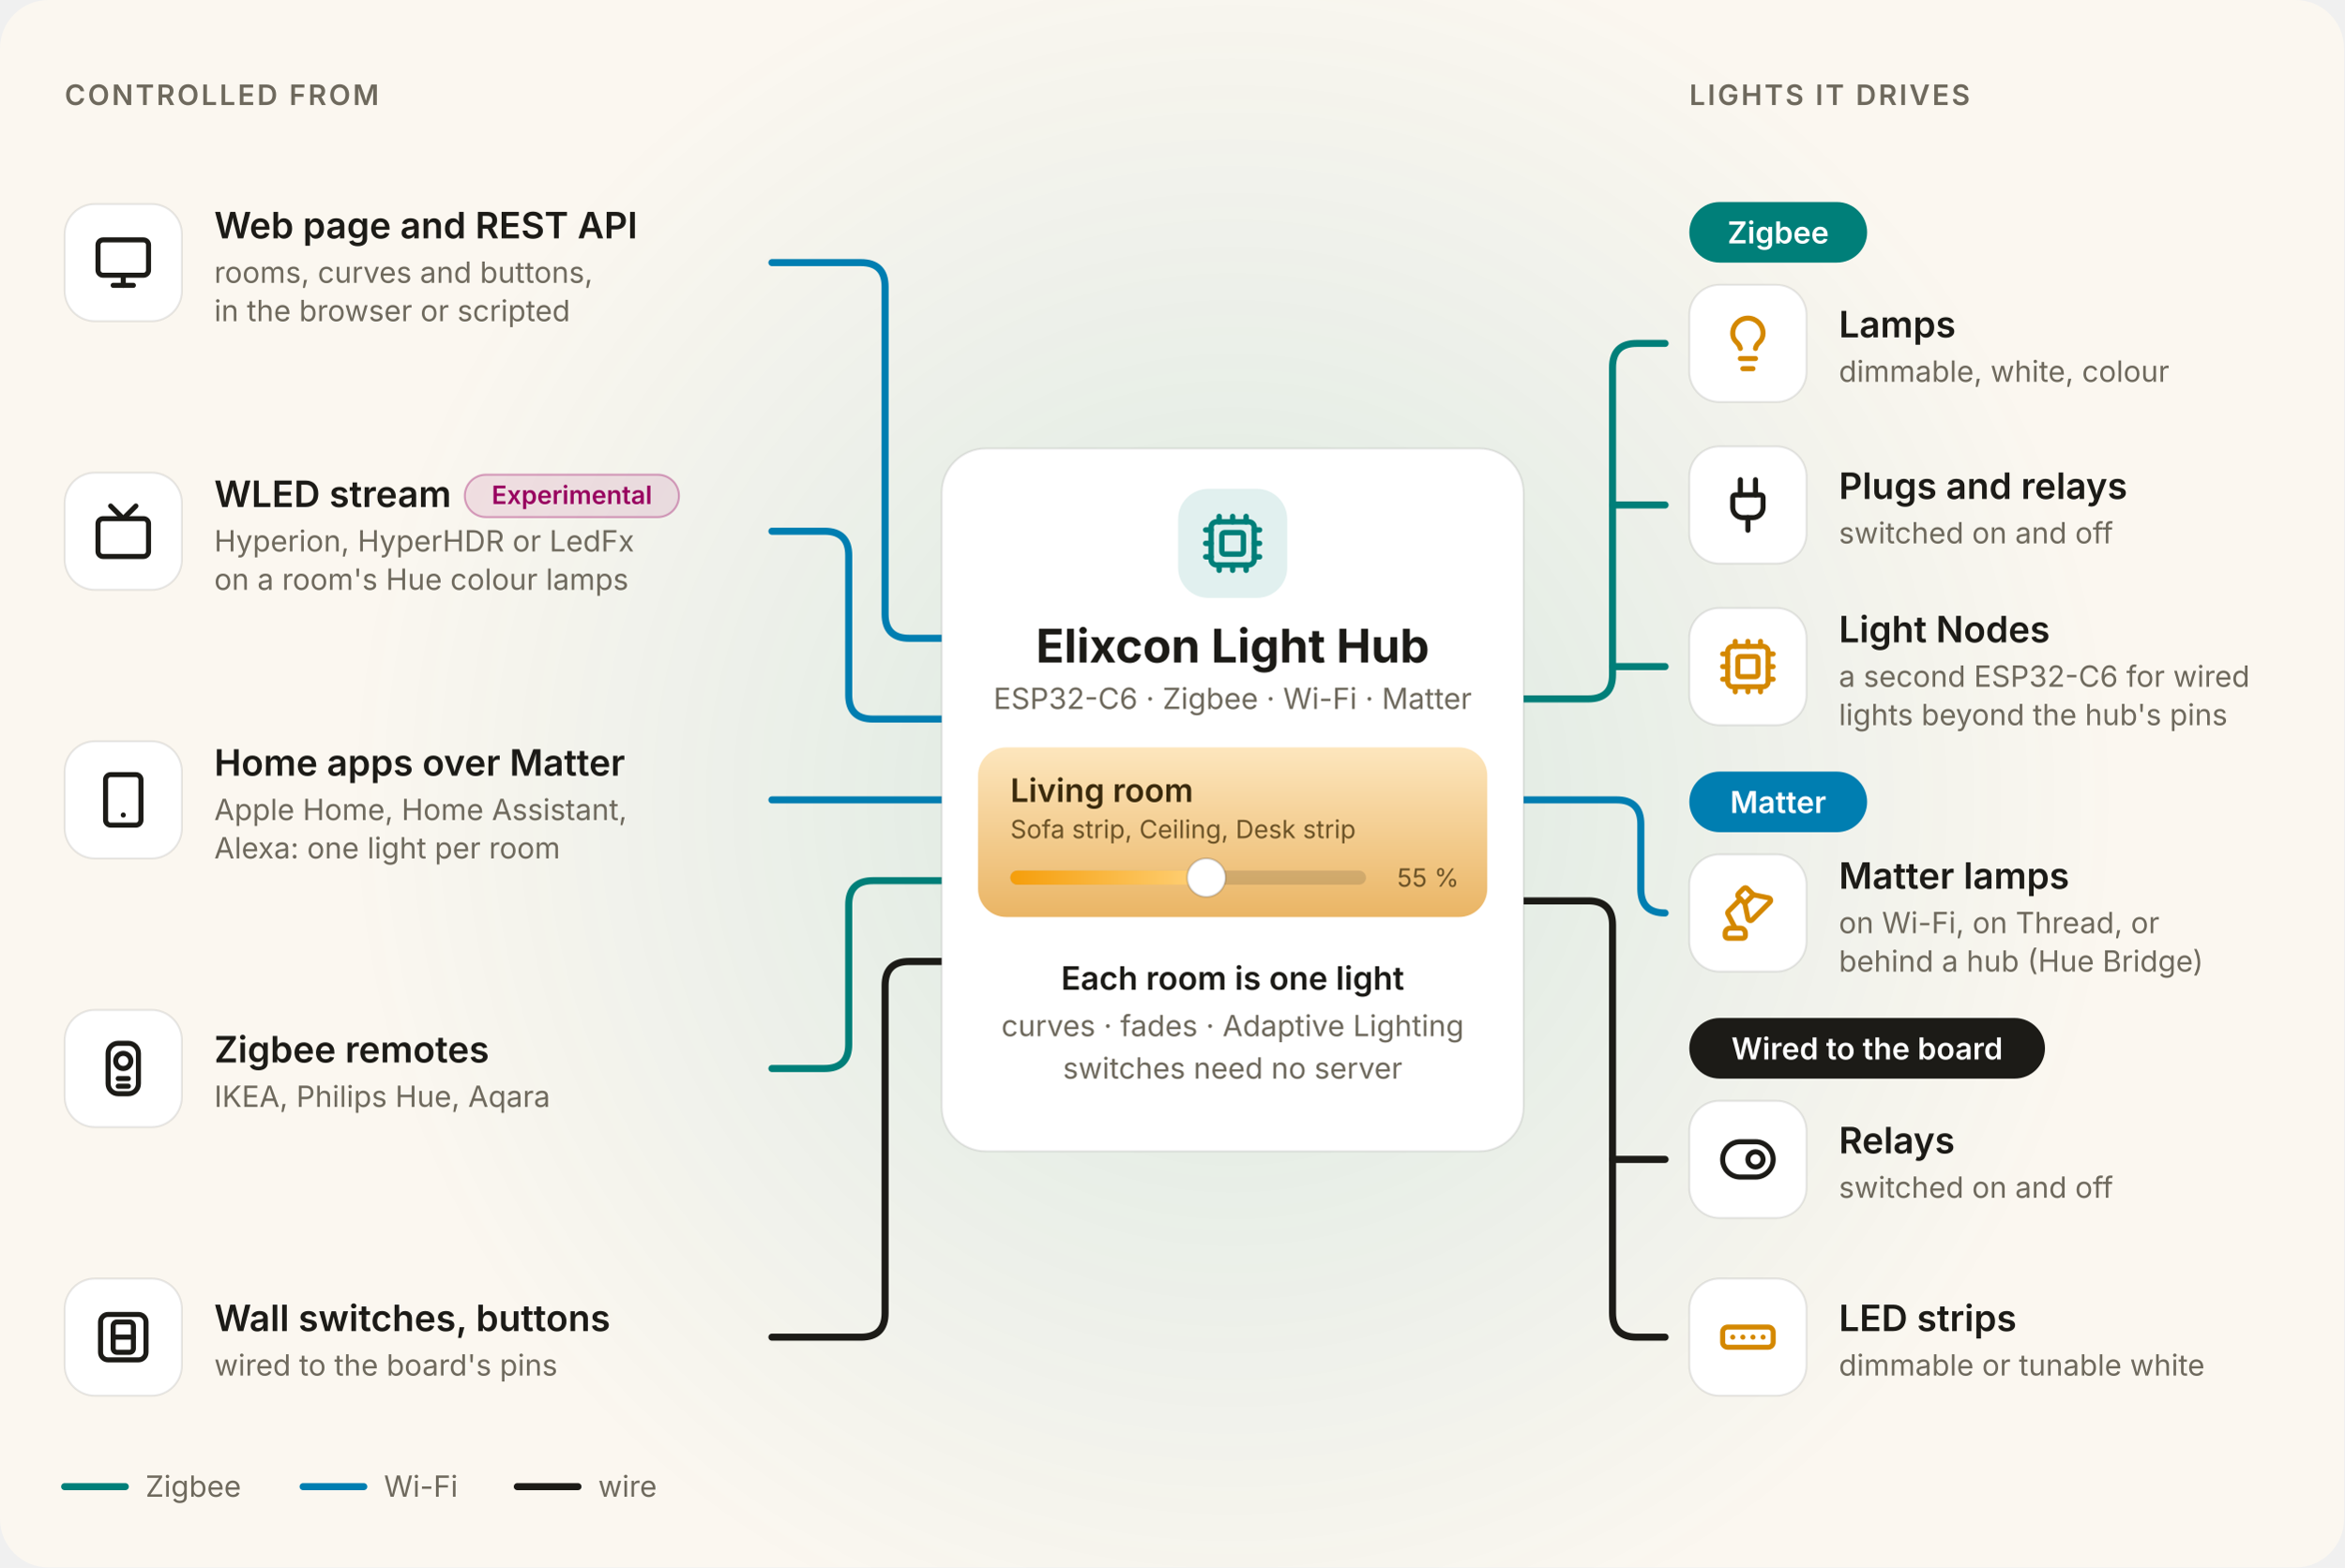
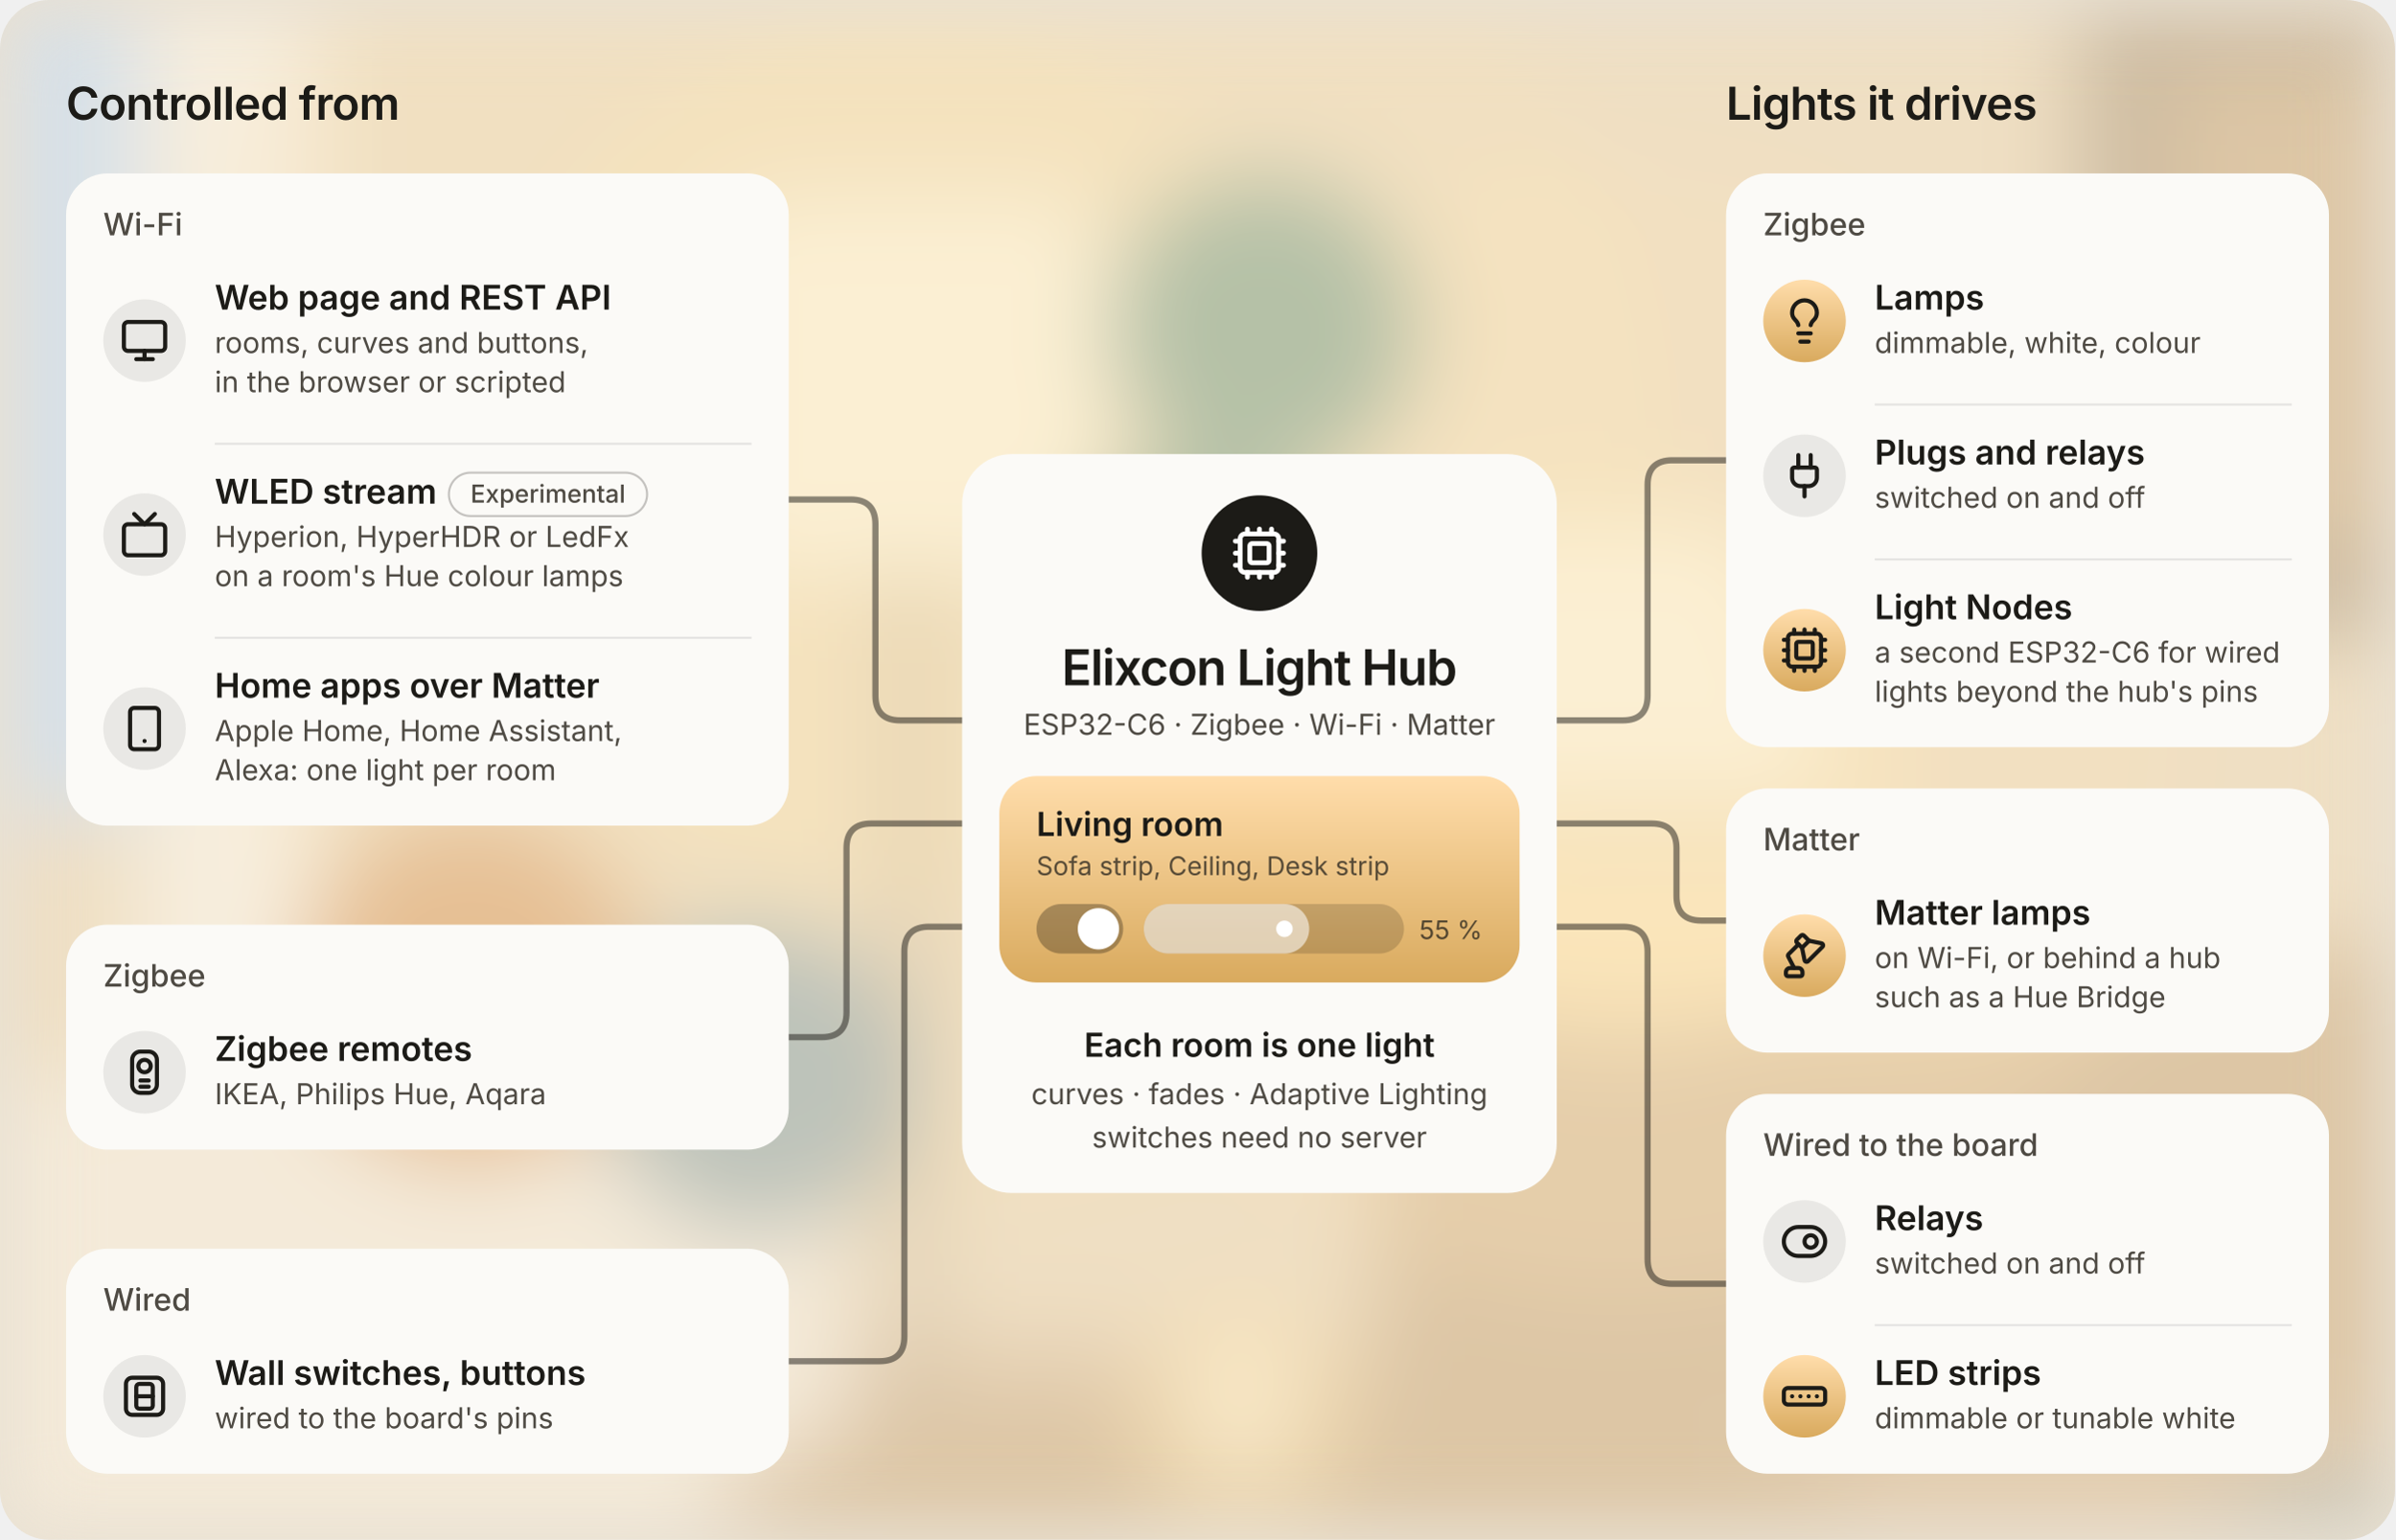
- <svg xmlns="http://www.w3.org/2000/svg" viewBox="0 0 1160 776" width="1160" height="776" role="img" aria-labelledby="t d">
+ <svg xmlns="http://www.w3.org/2000/svg" viewBox="0 0 1160 746" width="1160" height="746" role="img" aria-labelledby="t d">
  <style>
svg { font-family: -apple-system, BlinkMacSystemFont, Inter, "Segoe UI", Roboto, sans-serif; }
- .bg { fill: #fbf7f0; }
- .glow { stop-color: #007f79; }
- .hub, .tile { fill: #ffffff; stroke: rgb(28 27 23 / .10); }
+ .bg { fill: #e9e1d3; }
+ .wall { fill: #e9d3ab; } .sky { fill: #bcd6ee; } .linen { fill: #f8eedc; } .frame { fill: #a8906c; }
+ .wood { fill: #c9a674; } .shade { fill: #fff0c8; } .glow { fill: #ffdf9a; } .leaf { fill: #7f9c79; }
+ .sofa { fill: #f3e8d4; } .seat { fill: #8ea19b; } .ochre { fill: #d99a56; } .floor { fill: #d4b48a; }
+ .veil { fill: rgb(246 238 224 / .45); }
+ .card { fill: #fbfaf7; }
+ .well { fill: rgb(28 27 23 / .08); }
+ .lit { fill: url(#lamp); }
.ic { fill: none; stroke: #1c1b17; stroke-width: 2; stroke-linecap: round; stroke-linejoin: round; }
- .ic.lit { stroke: #d48800; }
- .ic.hubic { stroke: #007f79; }
- .hubtile { fill: rgb(0 127 121 / .12); }
- .label { fill: #1c1b17; font-size: 18px; font-weight: 600; }
- .sub, .muted { fill: #6e695d; font-size: 14.5px; }
- .title { fill: #1c1b17; font-size: 23px; font-weight: 700; }
+ .ic.on { stroke: #1c1b17; }
+ .hubdot { fill: #1c1b17; }
+ .ic.hubic { stroke: #ffffff; }
+ .rule { stroke: rgb(28 27 23 / .1); stroke-width: 1; }
+ .link { fill: none; stroke: rgb(28 27 23 / .5); stroke-width: 3; stroke-linecap: round; stroke-linejoin: round; }
+ .head { fill: #1c1b17; font-size: 22px; font-weight: 600; letter-spacing: -.015em; }
+ .ctitle { fill: #4e4a43; font-size: 15px; font-weight: 500; }
+ .label { fill: #1c1b17; font-size: 16.5px; font-weight: 600; }
+ .sub, .muted { fill: #4e4a43; font-size: 14px; }
+ .title { fill: #1c1b17; font-size: 24px; font-weight: 600; letter-spacing: -.025em; }
.cap { fill: #1c1b17; font-size: 16px; font-weight: 600; }
- .head { fill: #6e695d; font-size: 14px; font-weight: 600; letter-spacing: .08em; }
- .link { fill: none; stroke-width: 3.5; stroke-linecap: round; stroke-linejoin: round; }
- .link.zb { stroke: #007f79; } .link.wf { stroke: #007eb1; } .link.wr { stroke: #1c1b17; }
- .pill.zb { fill: #007f79; } .pill.wf { fill: #007eb1; } .pill.wr { fill: #1c1b17; }
- .pilltext { fill: #ffffff; font-size: 15px; font-weight: 600; }
- .room-t { fill: #3a2a0c; font-size: 16px; font-weight: 600; }
- .room-s { fill: #6b5226; font-size: 12.5px; }
- .track { fill: rgb(28 27 23 / .14); }
- .knob { fill: #ffffff; stroke: rgb(28 27 23 / .18); }
- .badge { fill: rgb(152 0 95 / .10); stroke: rgb(152 0 95 / .35); }
- .badgetext { fill: #98005f; font-size: 12.5px; font-weight: 600; }
+ .badge { fill: none; stroke: rgb(28 27 23 / .25); }
+ .badgetext { fill: #4e4a43; font-size: 12px; font-weight: 500; }
+ .room-t { fill: #1c1b17; font-size: 16px; font-weight: 600; }
+ .room-s { fill: rgb(28 27 23 / .72); font-size: 12.5px; }
@media (prefers-color-scheme: dark) {
-   .bg { fill: #111110; }
-   .glow { stop-color: #5fbab4; }
-   .hub { fill: #1c1b17; stroke: rgb(246 245 242 / .18); }
-   .tile { fill: #36332c; stroke: rgb(246 245 242 / .28); }
-   .badge { fill: rgb(226 95 161 / .16); stroke: rgb(226 95 161 / .5); }
-   .badgetext { fill: #e25fa1; }
+   .bg { fill: #171512; }
+   .wall { fill: #3f2a18; } .sky { fill: #2c4c88; } .linen { fill: #9a7c58; } .frame { fill: #1c120a; }
+   .wood { fill: #6e4420; } .shade { fill: #c27a16; } .glow { fill: #c2741c; } .leaf { fill: #1f3320; }
+   .sofa { fill: #937452; } .seat { fill: #263a2c; } .ochre { fill: #8a3a1c; } .floor { fill: #20150c; }
+   .veil { fill: rgb(26 18 10 / .4); }
+   .card { fill: #211f1c; }
+   .well { fill: rgb(246 245 242 / .1); }
  .ic { stroke: #f6f5f2; }
-   .ic.lit { stroke: #f5b301; }
-   .ic.hubic { stroke: #5fbab4; }
-   .hubtile { fill: rgb(95 186 180 / .16); }
-   .label, .title, .cap { fill: #f6f5f2; }
-   .sub, .muted, .head { fill: #bcc7c6; }
-   .link.zb { stroke: #5fbab4; } .link.wf { stroke: #59b1dc; } .link.wr { stroke: #e6e3dc; }
-   .pill.zb { fill: #5fbab4; } .pill.wf { fill: #59b1dc; } .pill.wr { fill: #e6e3dc; }
-   .pilltext { fill: #111110; }
+   .hubdot { fill: #f3f1ec; }
+   .ic.hubic { stroke: #1c1b17; }
+   .rule { stroke: rgb(246 245 242 / .12); }
+   .link { stroke: rgb(246 245 242 / .55); }
+   .head, .label, .title, .cap { fill: #f6f5f2; }
+   .ctitle, .sub, .muted, .badgetext { fill: #d6d2c8; }
+   .badge { stroke: rgb(246 245 242 / .3); }
}
</style>
  <defs>
-     <radialGradient id="g" cx="610.0" cy="396" r="440" gradientUnits="userSpaceOnUse">
-       <stop class="glow" offset="0" stop-opacity=".13" />
-       <stop class="glow" offset="1" stop-opacity="0" />
-     </radialGradient>
+     <clipPath id="frame">
+       <rect width="1160" height="746" rx="24" />
+     </clipPath>
+     <filter id="blur" x="-5%" y="-5%" width="110%" height="110%">
+       <feGaussianBlur stdDeviation="22" />
+     </filter>
+     <linearGradient id="lamp" x1="0" y1="0" x2="0" y2="1">
+       <stop offset="0" stop-color="#ffddab" />
+       <stop offset="1" stop-color="#d9aa5e" />
+     </linearGradient>
    <linearGradient id="room" x1="0" y1="0" x2="0" y2="1">
-       <stop offset="0" stop-color="#fde6bd" />
-       <stop offset="1" stop-color="#eab565" />
-     </linearGradient>
-     <linearGradient id="level" x1="0" y1="0" x2="1" y2="0">
-       <stop offset="0" stop-color="#f59e0b" />
-       <stop offset="1" stop-color="#ffd27a" />
+       <stop offset="0" stop-color="#ffddab" />
+       <stop offset="1" stop-color="#d9aa5e" />
    </linearGradient>
  </defs>
-   <rect class="bg" width="1160" height="776" rx="24" />
-   <rect fill="url(#g)" width="1160" height="776" rx="24" />
-   <text class="head" x="32" y="52">CONTROLLED FROM</text>
-   <text class="head" x="836" y="52">LIGHTS IT DRIVES</text>
-   <path class="link wf" d="M382 130H426Q438 130 438 142V304Q438 316 450 316H466" />
-   <path class="link wf" d="M382 263H408Q420 263 420 275V344Q420 356 432 356H466" />
-   <path class="link wf" d="M382 396H466" />
-   <path class="link zb" d="M382 529H408Q420 529 420 517V448Q420 436 432 436H466" />
-   <path class="link wr" d="M382 662H426Q438 662 438 650V488Q438 476 450 476H466" />
-   <path class="link zb" d="M754 346H786Q798 346 798 334V182Q798 170 810 170H824" />
-   <path class="link zb" d="M798 250H824" />
-   <path class="link zb" d="M798 330H824" />
-   <path class="link wf" d="M754 396H800Q812 396 812 408V440Q812 452 824 452" />
-   <path class="link wr" d="M754 446H786Q798 446 798 458V650Q798 662 810 662H824" />
-   <path class="link wr" d="M798 574H824" />
-   <rect class="tile" x="32" y="101.0" width="58" height="58" rx="15" />
-   <g class="ic" transform="translate(46.0 115) scale(1.25)">
+   <g clip-path="url(#frame)">
+     <rect class="bg" width="1160" height="746" />
+     <g filter="url(#blur)">
+       <svg x="-60" y="-60" width="1280" height="866" viewBox="0 0 120 100" preserveAspectRatio="xMidYMid slice">
+         <path class="wall" d="M-20-20h160v140H-20z" />
+         <path class="sky" d="M-20-20h32v72h-32z" />
+         <path class="linen" d="M12-20h8v100h-8z" />
+         <path class="frame" d="M100 14h24v30h-24z" />
+         <path class="wood" d="M104 18h16v22h-16z" />
+         <path class="floor" d="M-20 76h160v44H-20z" />
+         <path class="wood" d="M68 58h72v22H68z" />
+         <g class="glow">
+           <circle cx="47" cy="36" r="34" opacity=".2" />
+           <circle cx="47" cy="36" r="20" opacity=".35" />
+           <circle cx="79" cy="48" r="26" opacity=".25" />
+           <circle cx="79" cy="50" r="13" opacity=".5" />
+           <ellipse cx="84" cy="58" rx="22" ry="3" />
+         </g>
+         <path class="frame" d="M46.5 40h1v40h-1z" />
+         <g class="shade">
+           <rect x="38" y="24" width="18" height="17" rx="3" />
+           <path d="M73 39h12l4 12H69z" />
+         </g>
+         <g class="leaf">
+           <circle cx="63" cy="30" r="7" />
+           <circle cx="60" cy="43" r="7" />
+           <circle cx="64" cy="56" r="5" />
+         </g>
+         <rect class="sofa" x="-20" y="64" width="64" height="50" rx="7" />
+         <circle class="ochre" cx="27" cy="60" r="8" />
+         <circle class="seat" cx="40" cy="64" r="7" />
+         <ellipse class="wood" cx="64" cy="84" rx="26" ry="6" />
+         <circle class="glow" cx="62" cy="79" r="5" opacity=".6" />
+         <circle class="shade" cx="62" cy="79" r="2" />
+         <circle class="seat" cx="116" cy="106" r="24" />
+         <ellipse class="linen" cx="84" cy="104" rx="14" ry="7" />
+         <path class="veil" d="M-20-20h160v140H-20z" />
+       </svg>
+     </g>
+   </g>
+   <text class="head" x="32" y="58">Controlled from</text>
+   <text class="head" x="836" y="58">Lights it drives</text>
+   <path class="link" d="M382 242H412Q424 242 424 254V337Q424 349 436 349H466" />
+   <path class="link" d="M382 502.5H398Q410 502.5 410 490.5V411Q410 399 422 399H466" />
+   <path class="link" d="M382 659.5H426Q438 659.5 438 647.5V461Q438 449 450 449H466" />
+   <path class="link" d="M754 349H786Q798 349 798 337V235Q798 223 810 223H836" />
+   <path class="link" d="M754 399H800Q812 399 812 411V434Q812 446 824 446H836" />
+   <path class="link" d="M754 449H786Q798 449 798 461V610Q798 622 810 622H836" />
+   <rect class="card" x="32" y="84" width="350" height="316" rx="20" />
+   <text class="ctitle" x="50" y="114">Wi-Fi</text>
+   <circle class="well" cx="70" cy="165" r="20" />
+   <g class="ic" transform="translate(58 153)">
    <rect width="20" height="14" x="2" y="3" rx="2" />
    <line x1="8" x2="16" y1="21" y2="21" />
    <line x1="12" x2="12" y1="17" y2="21" />
  </g>
-   <text class="label" x="106" y="118">Web page and REST API</text>
-   <text class="sub" x="106" y="140">rooms, curves and buttons,</text>
-   <text class="sub" x="106" y="159">in the browser or scripted</text>
-   <rect class="tile" x="32" y="234.0" width="58" height="58" rx="15" />
-   <g class="ic" transform="translate(46.0 248) scale(1.25)">
+   <text class="label" x="104" y="150">Web page and REST API</text>
+   <text class="sub" x="104" y="171">rooms, curves and buttons,</text>
+   <text class="sub" x="104" y="190">in the browser or scripted</text>
+   <path class="rule" d="M104 215.0H364" />
+   <circle class="well" cx="70" cy="259" r="20" />
+   <g class="ic" transform="translate(58 247)">
    <path d="m17 2-5 5-5-5" />
    <rect width="20" height="15" x="2" y="7" rx="2" />
  </g>
-   <text class="label" x="106" y="251">WLED stream</text>
-   <rect class="badge" x="230" y="235" width="106" height="21" rx="10.5" />
-   <text class="badgetext" x="283.0" y="249.5" text-anchor="middle">Experimental</text>
-   <text class="sub" x="106" y="273">Hyperion, HyperHDR or LedFx</text>
-   <text class="sub" x="106" y="292">on a room's Hue colour lamps</text>
-   <rect class="tile" x="32" y="367.0" width="58" height="58" rx="15" />
-   <g class="ic" transform="translate(46.0 381) scale(1.25)">
+   <text class="label" x="104" y="244">WLED stream</text>
+   <rect class="badge" x="217.4" y="229" width="96" height="21" rx="10.5" />
+   <text class="badgetext" x="265.4" y="243.5" text-anchor="middle">Experimental</text>
+   <text class="sub" x="104" y="265">Hyperion, HyperHDR or LedFx</text>
+   <text class="sub" x="104" y="284">on a room's Hue colour lamps</text>
+   <path class="rule" d="M104 309.0H364" />
+   <circle class="well" cx="70" cy="353" r="20" />
+   <g class="ic" transform="translate(58 341)">
    <rect width="14" height="20" x="5" y="2" rx="2" ry="2" />
    <path d="M12 18h.01" />
  </g>
-   <text class="label" x="106" y="384">Home apps over Matter</text>
-   <text class="sub" x="106" y="406">Apple Home, Home Assistant,</text>
-   <text class="sub" x="106" y="425">Alexa: one light per room</text>
-   <rect class="tile" x="32" y="500.0" width="58" height="58" rx="15" />
-   <g class="ic" transform="translate(46.0 514) scale(1.25)">
+   <text class="label" x="104" y="338">Home apps over Matter</text>
+   <text class="sub" x="104" y="359">Apple Home, Home Assistant,</text>
+   <text class="sub" x="104" y="378">Alexa: one light per room</text>
+   <rect class="card" x="32" y="448" width="350" height="109" rx="20" />
+   <text class="ctitle" x="50" y="478">Zigbee</text>
+   <circle class="well" cx="70" cy="519.5" r="20" />
+   <g class="ic" transform="translate(58 507.5)">
    <rect x="6" y="2" width="12" height="20" rx="4" />
    <circle cx="12" cy="9" r="3" />
    <path d="M10 16h4" />
    <path d="M10 19h4" />
  </g>
-   <text class="label" x="106" y="526">Zigbee remotes</text>
-   <text class="sub" x="106" y="548">IKEA, Philips Hue, Aqara</text>
-   <rect class="tile" x="32" y="633.0" width="58" height="58" rx="15" />
-   <g class="ic" transform="translate(46.0 647) scale(1.25)">
+   <text class="label" x="104" y="514">Zigbee remotes</text>
+   <text class="sub" x="104" y="535">IKEA, Philips Hue, Aqara</text>
+   <rect class="card" x="32" y="605" width="350" height="109" rx="20" />
+   <text class="ctitle" x="50" y="635">Wired</text>
+   <circle class="well" cx="70" cy="676.5" r="20" />
+   <g class="ic" transform="translate(58 664.5)">
    <rect x="3" y="3" width="18" height="18" rx="3" />
    <rect x="8" y="6" width="8" height="12" rx="1.5" />
    <path d="M8 12h8" />
  </g>
-   <text class="label" x="106" y="659">Wall switches, buttons</text>
-   <text class="sub" x="106" y="681">wired to the board's pins</text>
-   <rect class="hub" x="466" y="222" width="288" height="348" rx="22" />
-   <rect class="hubtile" x="583.0" y="242" width="54" height="54" rx="15" />
-   <g class="ic hubic" transform="translate(594.0 253) scale(1.3333)">
+   <text class="label" x="104" y="671">Wall switches, buttons</text>
+   <text class="sub" x="104" y="692">wired to the board's pins</text>
+   <rect class="card" x="836" y="84" width="292" height="278" rx="20" />
+   <text class="ctitle" x="854" y="114">Zigbee</text>
+   <circle class="lit" cx="874" cy="155.5" r="20" />
+   <g class="ic on" transform="translate(862 143.5)">
+     <path d="M15 14c.2-1 .7-1.7 1.5-2.5 1-.9 1.5-2.2 1.5-3.5A6 6 0 0 0 6 8c0 1 .2 2.2 1.5 3.5.7.7 1.3 1.5 1.5 2.5" />
+     <path d="M9 18h6" />
+     <path d="M10 22h4" />
+   </g>
+   <text class="label" x="908" y="150">Lamps</text>
+   <text class="sub" x="908" y="171">dimmable, white, colour</text>
+   <path class="rule" d="M908 196.0H1110" />
+   <circle class="well" cx="874" cy="230.5" r="20" />
+   <g class="ic" transform="translate(862 218.5)">
+     <path d="M12 22v-5" />
+     <path d="M15 8V2" />
+     <path d="M17 8a1 1 0 0 1 1 1v4a4 4 0 0 1-4 4h-4a4 4 0 0 1-4-4V9a1 1 0 0 1 1-1z" />
+     <path d="M9 8V2" />
+   </g>
+   <text class="label" x="908" y="225">Plugs and relays</text>
+   <text class="sub" x="908" y="246">switched on and off</text>
+   <path class="rule" d="M908 271.0H1110" />
+   <circle class="lit" cx="874" cy="315" r="20" />
+   <g class="ic on" transform="translate(862 303)">
    <path d="M12 20v2" />
    <path d="M12 2v2" />
    <path d="M17 20v2" />
    <path d="M17 2v2" />
    <path d="M2 12h2" />
    <path d="M2 17h2" />
    <path d="M2 7h2" />
    <path d="M20 12h2" />
    <path d="M20 17h2" />
    <path d="M20 7h2" />
    <path d="M7 20v2" />
    <path d="M7 2v2" />
    <rect x="4" y="4" width="16" height="16" rx="2" />
    <rect x="8" y="8" width="8" height="8" rx="1" />
  </g>
-   <text class="title" x="610.0" y="328" text-anchor="middle">Elixcon Light Hub</text>
-   <text class="muted" x="610.0" y="351" text-anchor="middle">ESP32-C6 · Zigbee · Wi-Fi · Matter</text>
-   <rect x="484" y="370" width="252" height="84" rx="14" fill="url(#room)" />
-   <text class="room-t" x="500" y="397">Living room</text>
-   <text class="room-s" x="500" y="415">Sofa strip, Ceiling, Desk strip</text>
-   <rect class="track" x="500" y="431" width="176" height="7" rx="3.5" />
-   <rect x="500" y="431" width="97" height="7" rx="3.5" fill="url(#level)" />
-   <circle class="knob" cx="597" cy="434.5" r="9.5" />
-   <text class="room-s" x="722" y="439" text-anchor="end">55 %</text>
-   <text class="cap" x="610.0" y="490" text-anchor="middle">Each room is one light</text>
-   <text class="muted" x="610.0" y="513" text-anchor="middle">curves · fades · Adaptive Lighting</text>
-   <text class="muted" x="610.0" y="534" text-anchor="middle">switches need no server</text>
-   <rect class="pill zb" x="836" y="100" width="88" height="30" rx="15" />
-   <text class="pilltext" x="880.0" y="120.5" text-anchor="middle">Zigbee</text>
-   <rect class="tile" x="836" y="141.0" width="58" height="58" rx="15" />
-   <g class="ic lit" transform="translate(850.0 155) scale(1.25)">
-     <path d="M15 14c.2-1 .7-1.7 1.5-2.5 1-.9 1.5-2.2 1.5-3.5A6 6 0 0 0 6 8c0 1 .2 2.2 1.5 3.5.7.7 1.3 1.5 1.5 2.5" />
-     <path d="M9 18h6" />
-     <path d="M10 22h4" />
-   </g>
-   <text class="label" x="910" y="167">Lamps</text>
-   <text class="sub" x="910" y="189">dimmable, white, colour</text>
-   <rect class="tile" x="836" y="221.0" width="58" height="58" rx="15" />
-   <g class="ic" transform="translate(850.0 235) scale(1.25)">
-     <path d="M12 22v-5" />
-     <path d="M15 8V2" />
-     <path d="M17 8a1 1 0 0 1 1 1v4a4 4 0 0 1-4 4h-4a4 4 0 0 1-4-4V9a1 1 0 0 1 1-1z" />
-     <path d="M9 8V2" />
-   </g>
-   <text class="label" x="910" y="247">Plugs and relays</text>
-   <text class="sub" x="910" y="269">switched on and off</text>
-   <rect class="tile" x="836" y="301.0" width="58" height="58" rx="15" />
-   <g class="ic lit" transform="translate(850.0 315) scale(1.25)">
+   <text class="label" x="908" y="300">Light Nodes</text>
+   <text class="sub" x="908" y="321">a second ESP32-C6 for wired</text>
+   <text class="sub" x="908" y="340">lights beyond the hub's pins</text>
+   <rect class="card" x="836" y="382" width="292" height="128" rx="20" />
+   <text class="ctitle" x="854" y="412">Matter</text>
+   <circle class="lit" cx="874" cy="463" r="20" />
+   <g class="ic on" transform="translate(862 451)">
+     <path d="M10.293 2.293a1 1 0 0 1 1.414 0l2.5 2.5 5.994 1.227a1 1 0 0 1 .506 1.687l-7 7a1 1 0 0 1-1.687-.506l-1.227-5.994-2.5-2.5a1 1 0 0 1 0-1.414z" />
+     <path d="m14.207 4.793-3.414 3.414" />
+     <path d="M3 20a2 2 0 0 1 2-2h4a2 2 0 0 1 2 2v1a1 1 0 0 1-1 1H4a1 1 0 0 1-1-1z" />
+     <path d="m9.086 6.5-4.793 4.793a1 1 0 0 0-.18 1.17L7 18" />
+   </g>
+   <text class="label" x="908" y="448">Matter lamps</text>
+   <text class="sub" x="908" y="469">on Wi-Fi, or behind a hub</text>
+   <text class="sub" x="908" y="488">such as a Hue Bridge</text>
+   <rect class="card" x="836" y="530" width="292" height="184" rx="20" />
+   <text class="ctitle" x="854" y="560">Wired to the board</text>
+   <circle class="well" cx="874" cy="601.5" r="20" />
+   <g class="ic" transform="translate(862 589.5)">
+     <circle cx="15" cy="12" r="3" />
+     <rect width="20" height="14" x="2" y="5" rx="7" />
+   </g>
+   <text class="label" x="908" y="596">Relays</text>
+   <text class="sub" x="908" y="617">switched on and off</text>
+   <path class="rule" d="M908 642.0H1110" />
+   <circle class="lit" cx="874" cy="676.5" r="20" />
+   <g class="ic on" transform="translate(862 664.5)">
+     <rect x="2" y="8" width="20" height="8" rx="2" />
+     <path d="M6 12h.01" />
+     <path d="M10 12h.01" />
+     <path d="M14 12h.01" />
+     <path d="M18 12h.01" />
+   </g>
+   <text class="label" x="908" y="671">LED strips</text>
+   <text class="sub" x="908" y="692">dimmable or tunable white</text>
+   <rect class="card" x="466" y="220" width="288" height="358" rx="24" />
+   <circle class="hubdot" cx="610" cy="268" r="28" />
+   <g class="ic hubic" transform="translate(596 254) scale(1.1667)">
    <path d="M12 20v2" />
    <path d="M12 2v2" />
    <path d="M17 20v2" />
    <path d="M17 2v2" />
    <path d="M2 12h2" />
    <path d="M2 17h2" />
    <path d="M2 7h2" />
    <path d="M20 12h2" />
    <path d="M20 17h2" />
    <path d="M20 7h2" />
    <path d="M7 20v2" />
    <path d="M7 2v2" />
    <rect x="4" y="4" width="16" height="16" rx="2" />
    <rect x="8" y="8" width="8" height="8" rx="1" />
  </g>
-   <text class="label" x="910" y="318">Light Nodes</text>
-   <text class="sub" x="910" y="340">a second ESP32-C6 for wired</text>
-   <text class="sub" x="910" y="359">lights beyond the hub's pins</text>
-   <rect class="pill wf" x="836" y="382" width="88" height="30" rx="15" />
-   <text class="pilltext" x="880.0" y="402.5" text-anchor="middle">Matter</text>
-   <rect class="tile" x="836" y="423.0" width="58" height="58" rx="15" />
-   <g class="ic lit" transform="translate(850.0 437) scale(1.25)">
-     <path d="M10.293 2.293a1 1 0 0 1 1.414 0l2.5 2.5 5.994 1.227a1 1 0 0 1 .506 1.687l-7 7a1 1 0 0 1-1.687-.506l-1.227-5.994-2.5-2.5a1 1 0 0 1 0-1.414z" />
-     <path d="m14.207 4.793-3.414 3.414" />
-     <path d="M3 20a2 2 0 0 1 2-2h4a2 2 0 0 1 2 2v1a1 1 0 0 1-1 1H4a1 1 0 0 1-1-1z" />
-     <path d="m9.086 6.5-4.793 4.793a1 1 0 0 0-.18 1.17L7 18" />
-   </g>
-   <text class="label" x="910" y="440">Matter lamps</text>
-   <text class="sub" x="910" y="462">on Wi-Fi, on Thread, or</text>
-   <text class="sub" x="910" y="481">behind a hub (Hue Bridge)</text>
-   <rect class="pill wr" x="836" y="504" width="176" height="30" rx="15" />
-   <text class="pilltext" x="924.0" y="524.5" text-anchor="middle">Wired to the board</text>
-   <rect class="tile" x="836" y="545.0" width="58" height="58" rx="15" />
-   <g class="ic" transform="translate(850.0 559) scale(1.25)">
-     <circle cx="15" cy="12" r="3" />
-     <rect width="20" height="14" x="2" y="5" rx="7" />
-   </g>
-   <text class="label" x="910" y="571">Relays</text>
-   <text class="sub" x="910" y="593">switched on and off</text>
-   <rect class="tile" x="836" y="633.0" width="58" height="58" rx="15" />
-   <g class="ic lit" transform="translate(850.0 647) scale(1.25)">
-     <rect x="2" y="8" width="20" height="8" rx="2" />
-     <path d="M6 12h.01" />
-     <path d="M10 12h.01" />
-     <path d="M14 12h.01" />
-     <path d="M18 12h.01" />
-   </g>
-   <text class="label" x="910" y="659">LED strips</text>
-   <text class="sub" x="910" y="681">dimmable or tunable white</text>
-   <path class="link zb" d="M32 736h30" />
-   <text class="muted" x="72" y="741">Zigbee</text>
-   <path class="link wf" d="M150 736h30" />
-   <text class="muted" x="190" y="741">Wi-Fi</text>
-   <path class="link wr" d="M256 736h30" />
-   <text class="muted" x="296" y="741">wire</text>
+   <text class="title" x="610" y="332" text-anchor="middle">Elixcon Light Hub</text>
+   <text class="muted" x="610" y="356" text-anchor="middle">ESP32-C6 · Zigbee · Wi-Fi · Matter</text>
+   <rect x="484" y="376" width="252" height="100" rx="18" fill="url(#room)" />
+   <text class="room-t" x="502" y="405">Living room</text>
+   <text class="room-s" x="502" y="424">Sofa strip, Ceiling, Desk strip</text>
+   <rect x="502" y="438" width="42" height="24" rx="12" fill="rgb(0 0 0 / .28)" />
+   <circle cx="532" cy="450" r="10" fill="#ffffff" />
+   <rect x="554" y="438" width="126" height="24" rx="12" fill="rgb(0 0 0 / .16)" />
+   <rect x="554" y="438" width="80.1" height="24" rx="12" fill="rgb(255 255 255 / .55)" />
+   <circle cx="622.1" cy="450" r="4" fill="#ffffff" />
+   <text class="room-s" x="718" y="455" text-anchor="end">55 %</text>
+   <text class="cap" x="610" y="512" text-anchor="middle">Each room is one light</text>
+   <text class="muted" x="610" y="535" text-anchor="middle">curves · fades · Adaptive Lighting</text>
+   <text class="muted" x="610" y="556" text-anchor="middle">switches need no server</text>
</svg>
